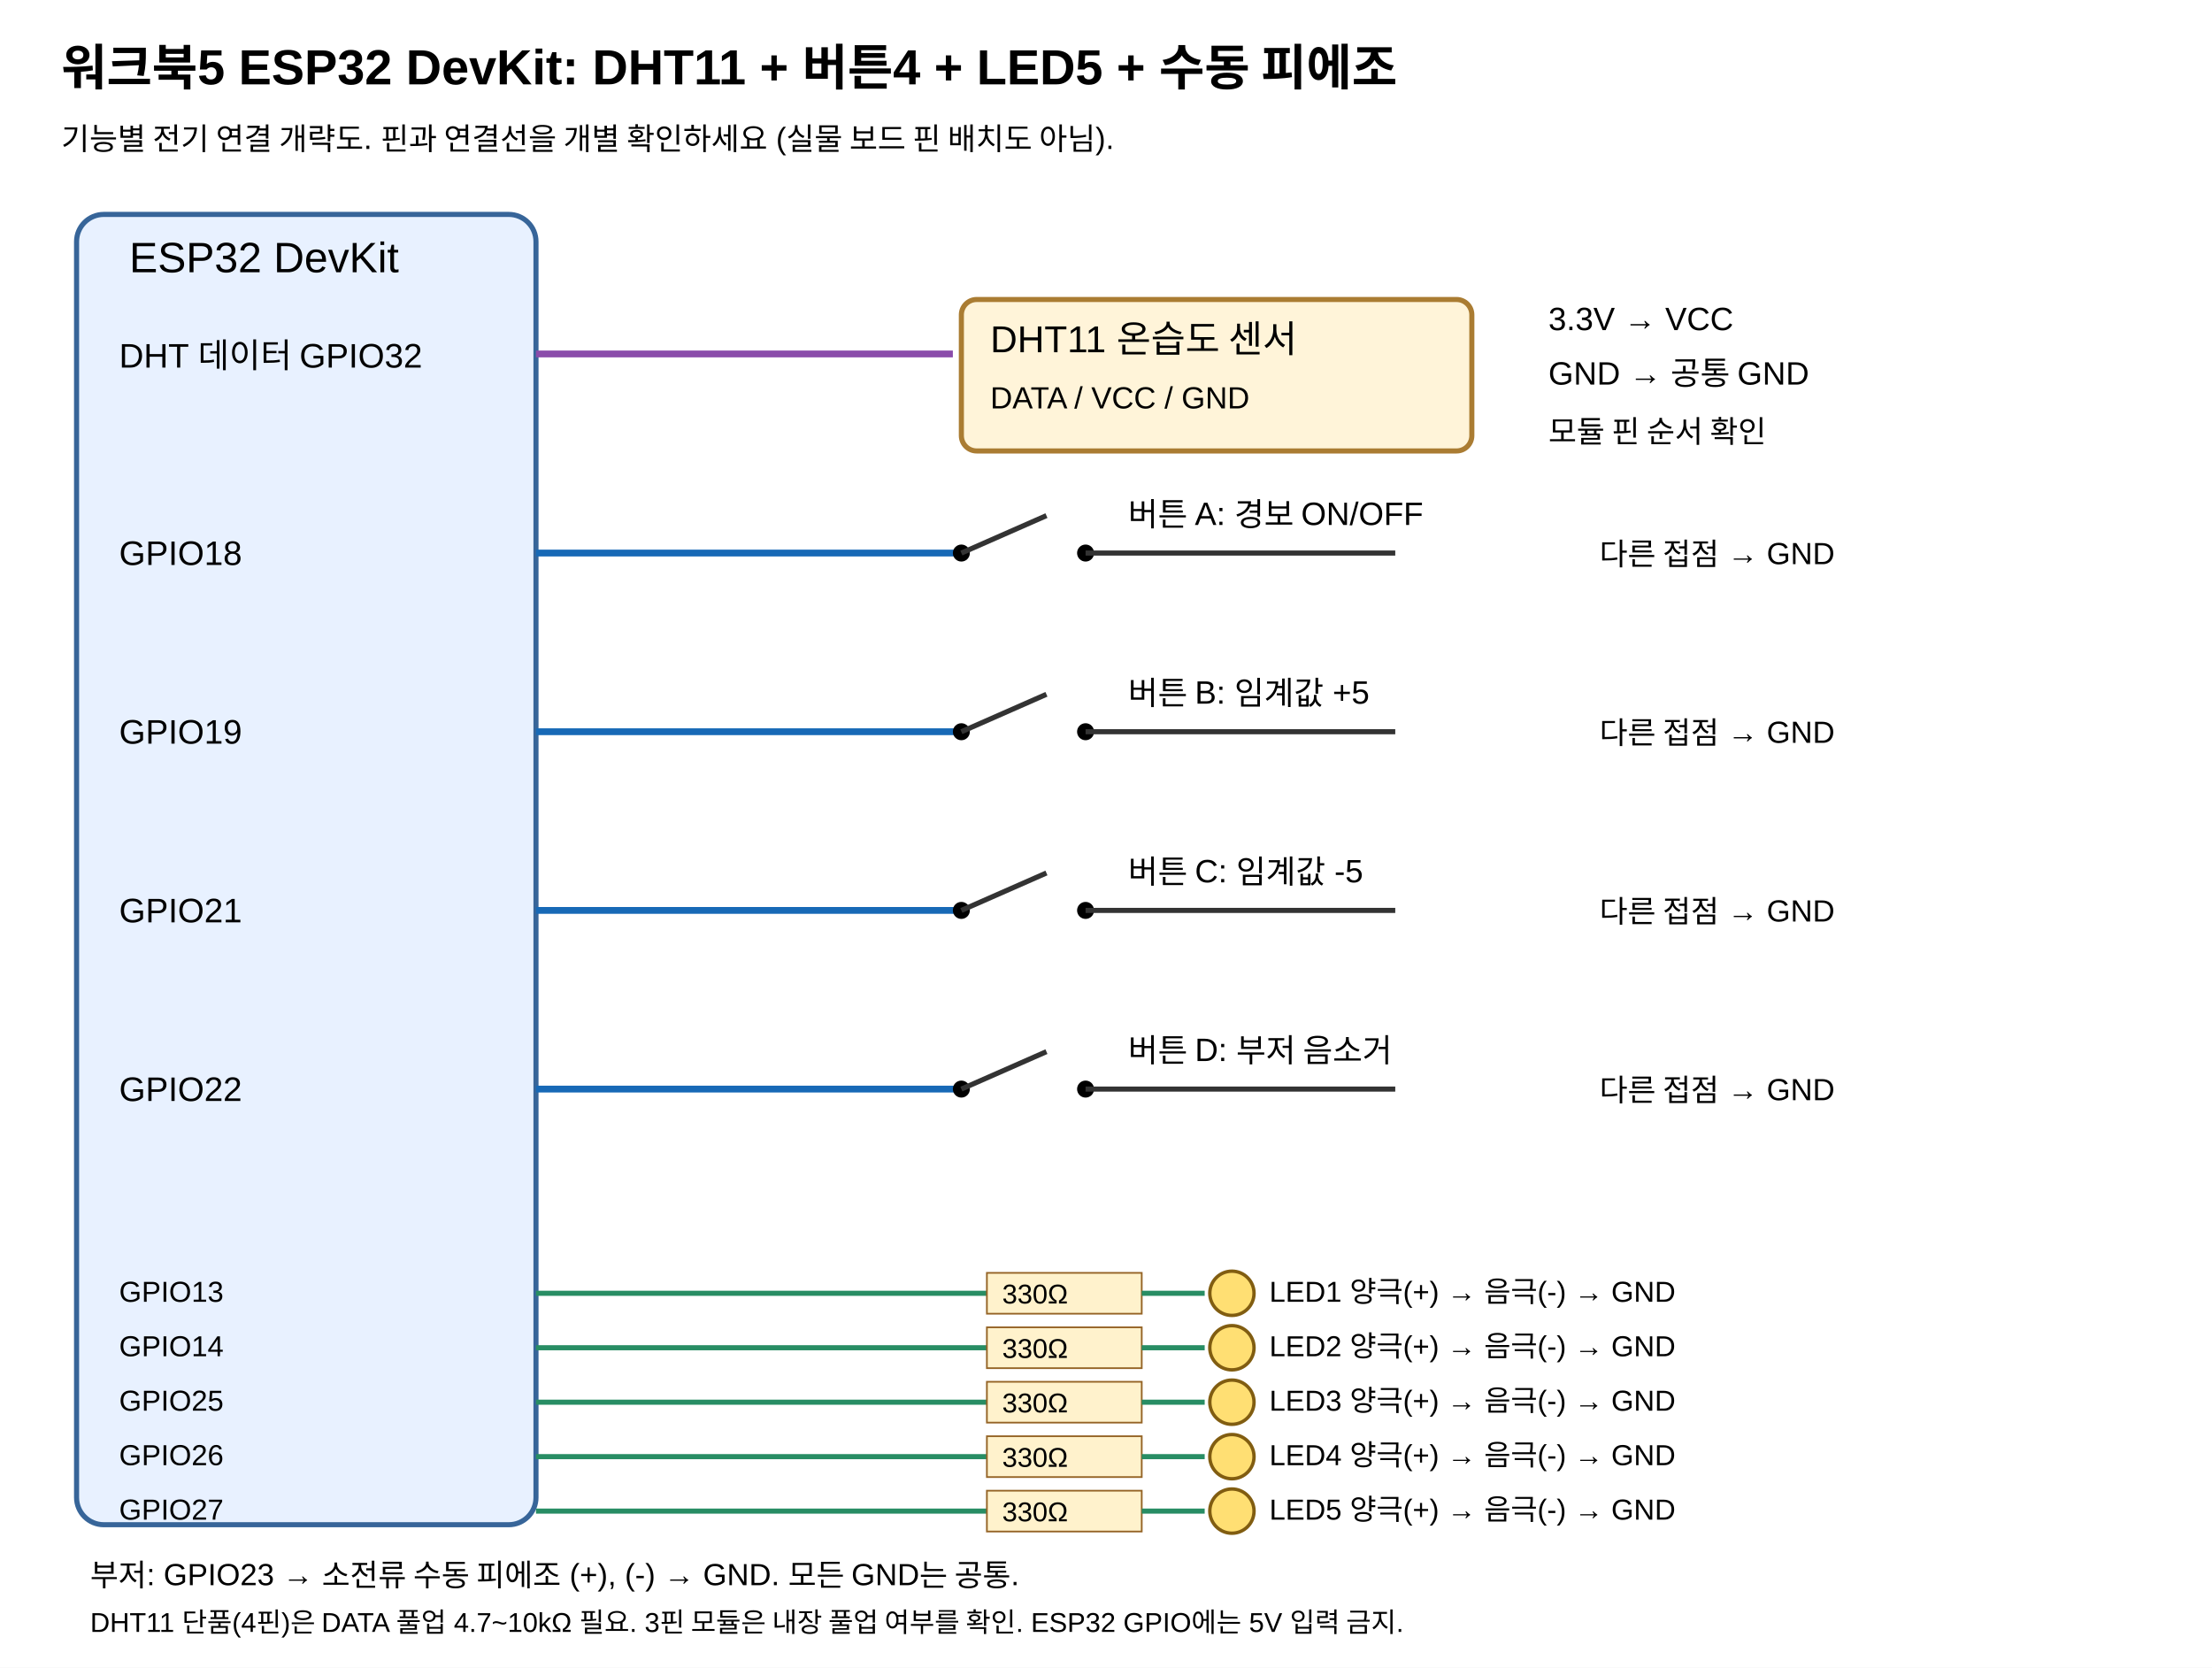
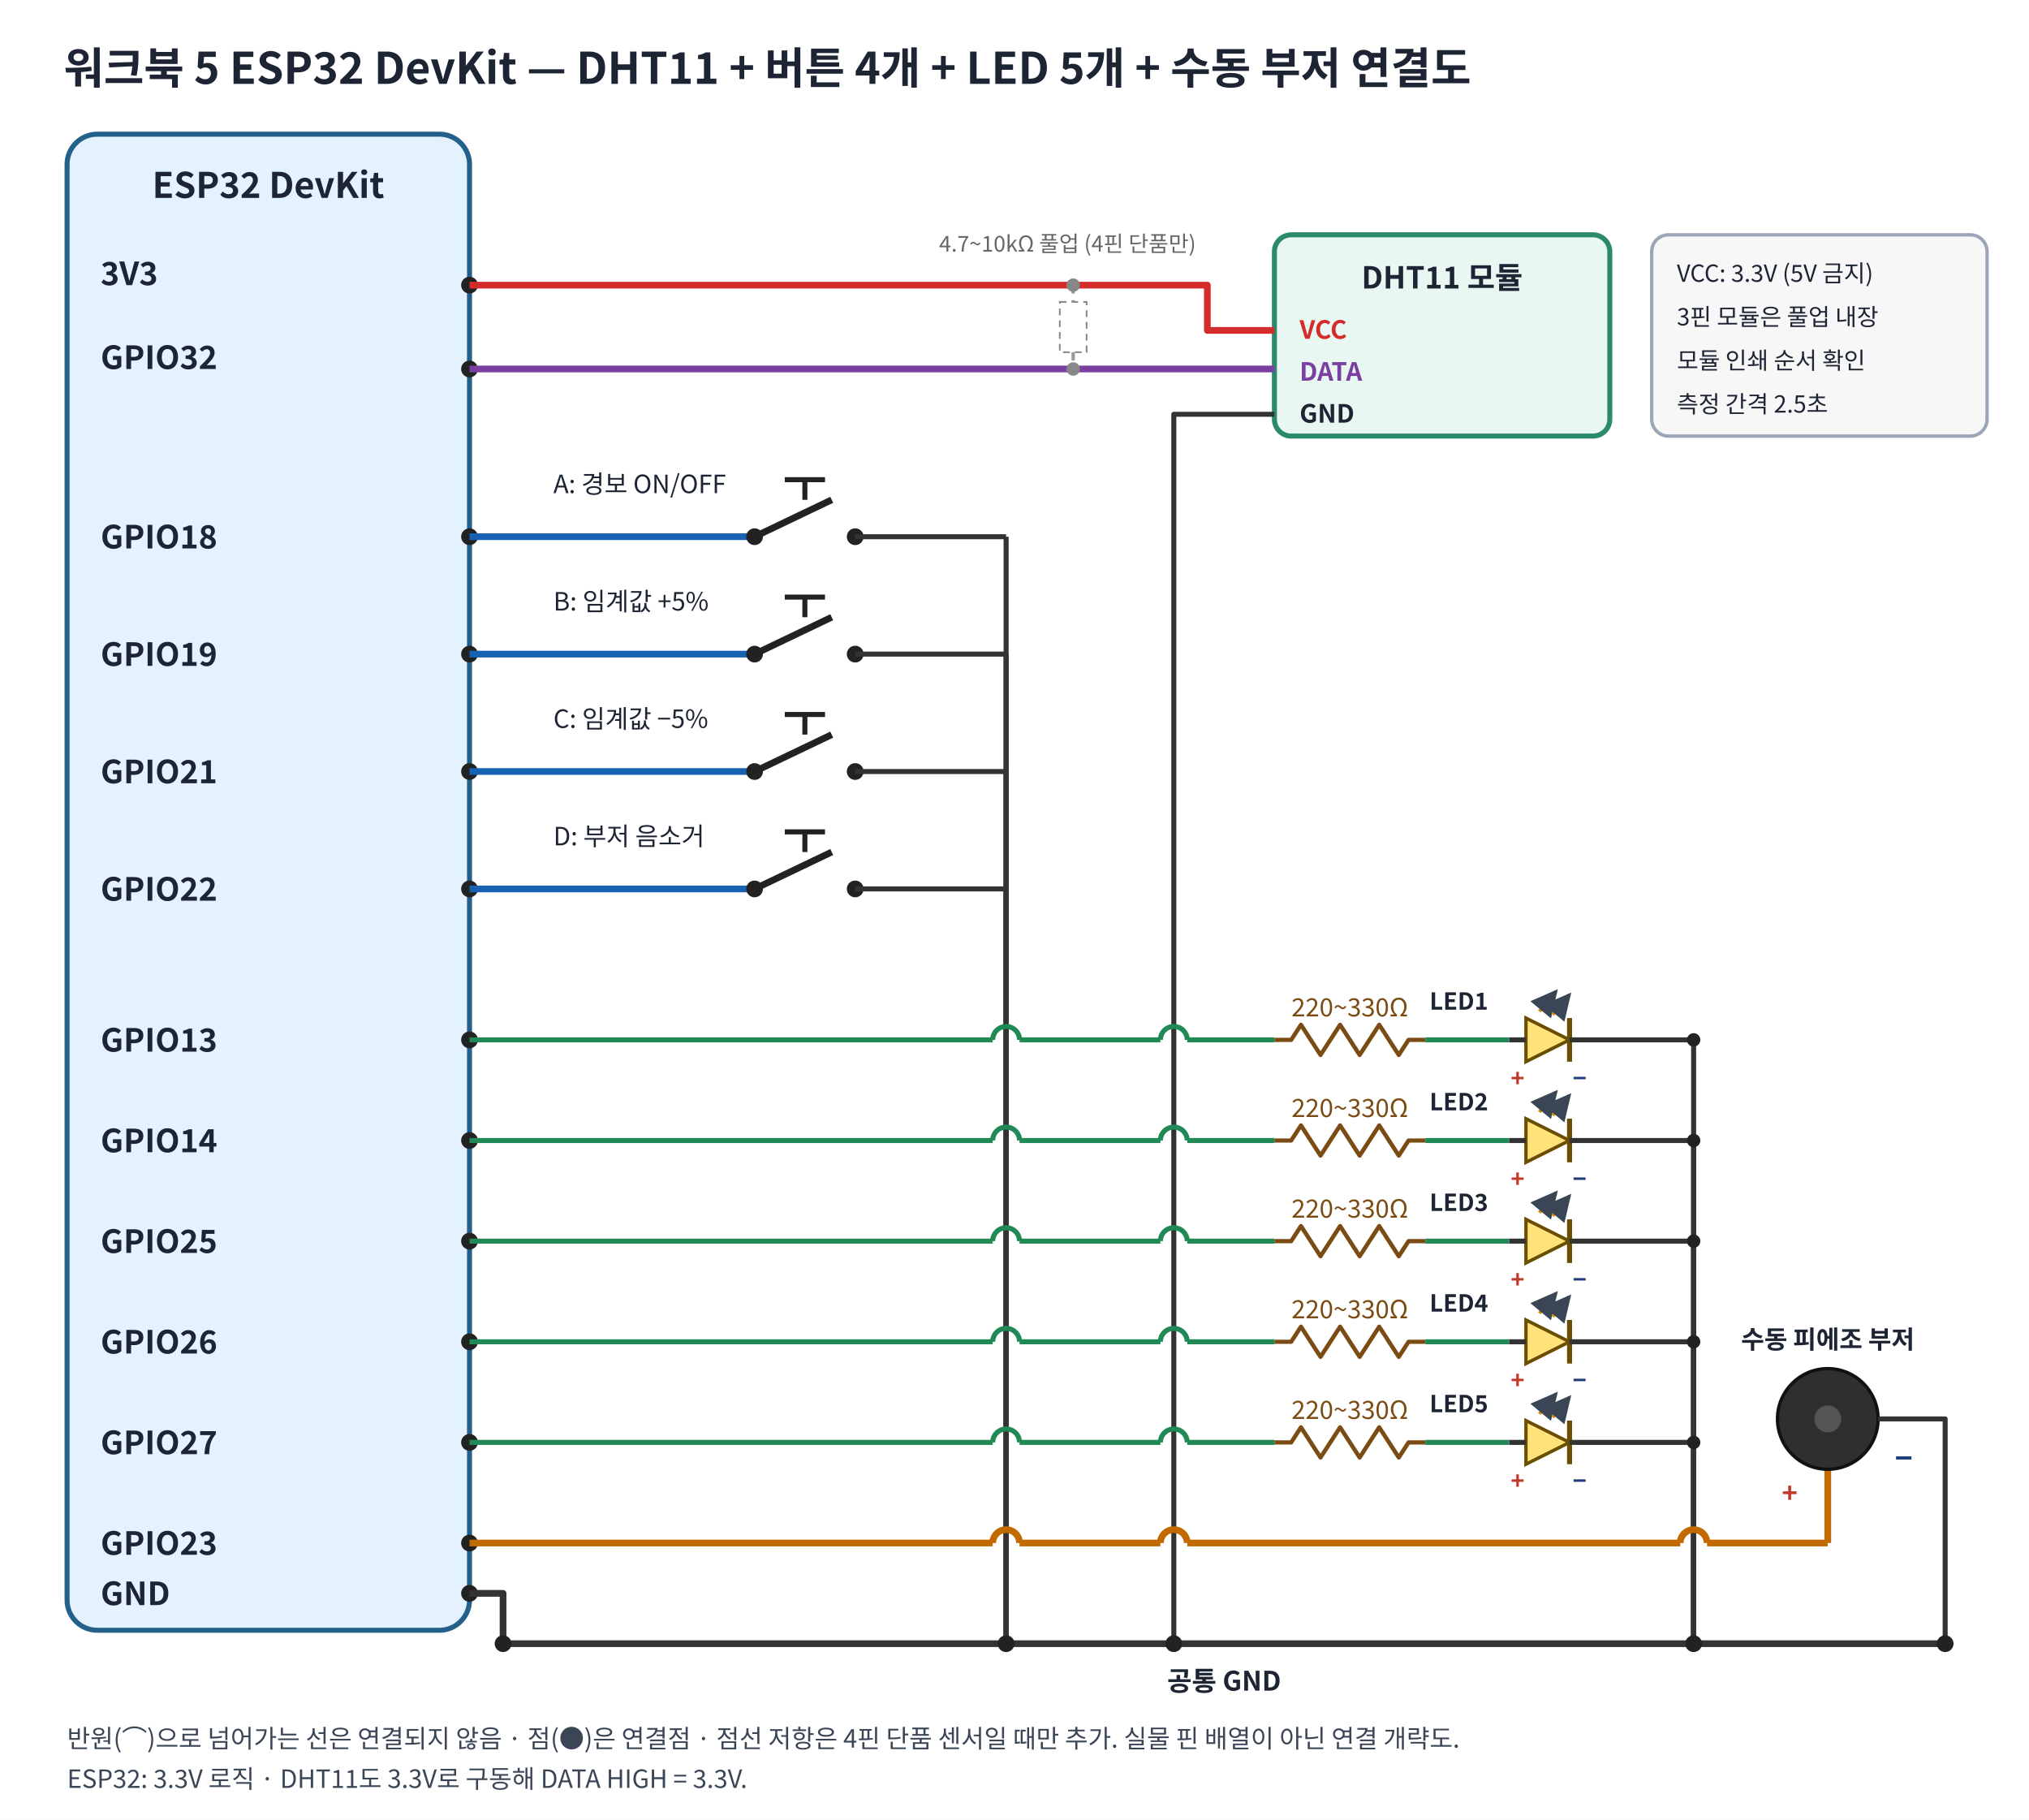
- <svg xmlns="http://www.w3.org/2000/svg" width="1300" height="980" viewBox="0 0 1300 980">
-   <rect width="1300" height="980" fill="#fff" />
-   <g font-family="Arial,sans-serif">
-     <text x="36" y="50" font-size="29" font-weight="bold">워크북5 ESP32 DevKit: DHT11 + 버튼4 + LED5 + 수동 피에조</text>
-     <text x="36" y="88" font-size="18">기능별 전기 연결 개략도. 핀과 연결선을 개별 확인하세요 (실물 보드 핀 배치도 아님).</text>
-     <rect x="45" y="126" width="270" height="770" rx="16" fill="#e8f1ff" stroke="#376599" stroke-width="3" />
-     <text x="76" y="160" font-size="25">ESP32 DevKit</text>
-     <text x="70" y="216" font-size="20">DHT 데이터 GPIO32</text>
-     <path d="M315 208 H560" stroke="#8a4caa" stroke-width="4" />
-     <rect x="565" y="176" width="300" height="89" rx="9" fill="#fff4d9" stroke="#aa7c32" stroke-width="3" />
-     <text x="582" y="207" font-size="22">DHT11 온습도 센서</text>
-     <text x="582" y="240" font-size="18">DATA / VCC / GND</text>
-     <text x="910" y="194" font-size="19">3.3V → VCC</text>
-     <text x="910" y="226" font-size="19">GND → 공통 GND</text>
-     <text x="910" y="260" font-size="18">모듈 핀 순서 확인</text>
-     <text x="70" y="332" font-size="20">GPIO18</text>
-     <path d="M315 325 H565" stroke="#1769b6" stroke-width="4" />
-     <circle cx="565" cy="325" r="5" />
-     <path d="M565 325 l50 -22" stroke="#333" stroke-width="3" />
-     <circle cx="638" cy="325" r="5" />
-     <path d="M638 325 H820" stroke="#333" stroke-width="3" />
-     <text x="663" y="309" font-size="19">버튼 A: 경보 ON/OFF</text>
-     <text x="940" y="332" font-size="18">다른 접점 → GND</text>
-     <text x="70" y="437" font-size="20">GPIO19</text>
-     <path d="M315 430 H565" stroke="#1769b6" stroke-width="4" />
-     <circle cx="565" cy="430" r="5" />
-     <path d="M565 430 l50 -22" stroke="#333" stroke-width="3" />
-     <circle cx="638" cy="430" r="5" />
-     <path d="M638 430 H820" stroke="#333" stroke-width="3" />
-     <text x="663" y="414" font-size="19">버튼 B: 임계값 +5</text>
-     <text x="940" y="437" font-size="18">다른 접점 → GND</text>
-     <text x="70" y="542" font-size="20">GPIO21</text>
-     <path d="M315 535 H565" stroke="#1769b6" stroke-width="4" />
-     <circle cx="565" cy="535" r="5" />
-     <path d="M565 535 l50 -22" stroke="#333" stroke-width="3" />
-     <circle cx="638" cy="535" r="5" />
-     <path d="M638 535 H820" stroke="#333" stroke-width="3" />
-     <text x="663" y="519" font-size="19">버튼 C: 임계값 -5</text>
-     <text x="940" y="542" font-size="18">다른 접점 → GND</text>
-     <text x="70" y="647" font-size="20">GPIO22</text>
-     <path d="M315 640 H565" stroke="#1769b6" stroke-width="4" />
-     <circle cx="565" cy="640" r="5" />
-     <path d="M565 640 l50 -22" stroke="#333" stroke-width="3" />
-     <circle cx="638" cy="640" r="5" />
-     <path d="M638 640 H820" stroke="#333" stroke-width="3" />
-     <text x="663" y="624" font-size="19">버튼 D: 부저 음소거</text>
-     <text x="940" y="647" font-size="18">다른 접점 → GND</text>
-     <text x="70" y="765" font-size="17">GPIO13</text>
-     <path d="M315 760 H580" stroke="#288d64" stroke-width="3" />
-     <rect x="580" y="748" width="91" height="24" fill="#fff2cc" stroke="#956426" />
-     <text x="589" y="766" font-size="16">330Ω</text>
-     <path d="M671 760 H708" stroke="#288d64" stroke-width="3" />
-     <circle cx="724" cy="760" r="13" fill="#ffdf73" stroke="#815d11" stroke-width="2" />
-     <text x="746" y="765" font-size="17">LED1 양극(+) → 음극(-) → GND</text>
-     <text x="70" y="797" font-size="17">GPIO14</text>
-     <path d="M315 792 H580" stroke="#288d64" stroke-width="3" />
-     <rect x="580" y="780" width="91" height="24" fill="#fff2cc" stroke="#956426" />
-     <text x="589" y="798" font-size="16">330Ω</text>
-     <path d="M671 792 H708" stroke="#288d64" stroke-width="3" />
-     <circle cx="724" cy="792" r="13" fill="#ffdf73" stroke="#815d11" stroke-width="2" />
-     <text x="746" y="797" font-size="17">LED2 양극(+) → 음극(-) → GND</text>
-     <text x="70" y="829" font-size="17">GPIO25</text>
-     <path d="M315 824 H580" stroke="#288d64" stroke-width="3" />
-     <rect x="580" y="812" width="91" height="24" fill="#fff2cc" stroke="#956426" />
-     <text x="589" y="830" font-size="16">330Ω</text>
-     <path d="M671 824 H708" stroke="#288d64" stroke-width="3" />
-     <circle cx="724" cy="824" r="13" fill="#ffdf73" stroke="#815d11" stroke-width="2" />
-     <text x="746" y="829" font-size="17">LED3 양극(+) → 음극(-) → GND</text>
-     <text x="70" y="861" font-size="17">GPIO26</text>
-     <path d="M315 856 H580" stroke="#288d64" stroke-width="3" />
-     <rect x="580" y="844" width="91" height="24" fill="#fff2cc" stroke="#956426" />
-     <text x="589" y="862" font-size="16">330Ω</text>
-     <path d="M671 856 H708" stroke="#288d64" stroke-width="3" />
-     <circle cx="724" cy="856" r="13" fill="#ffdf73" stroke="#815d11" stroke-width="2" />
-     <text x="746" y="861" font-size="17">LED4 양극(+) → 음극(-) → GND</text>
-     <text x="70" y="893" font-size="17">GPIO27</text>
-     <path d="M315 888 H580" stroke="#288d64" stroke-width="3" />
-     <rect x="580" y="876" width="91" height="24" fill="#fff2cc" stroke="#956426" />
-     <text x="589" y="894" font-size="16">330Ω</text>
-     <path d="M671 888 H708" stroke="#288d64" stroke-width="3" />
-     <circle cx="724" cy="888" r="13" fill="#ffdf73" stroke="#815d11" stroke-width="2" />
-     <text x="746" y="893" font-size="17">LED5 양극(+) → 음극(-) → GND</text>
-     <text x="53" y="932" font-size="18">부저: GPIO23 → 소전류 수동 피에조 (+), (-) → GND. 모든 GND는 공통.</text>
-     <text x="53" y="959" font-size="16">DHT11 단품(4핀)은 DATA 풀업 4.7~10kΩ 필요. 3핀 모듈은 내장 풀업 여부를 확인. ESP32 GPIO에는 5V 입력 금지.</text>
+ <svg xmlns="http://www.w3.org/2000/svg" width="1210" height="1085" viewBox="0 0 1210 1085">
+   <defs>
+     <marker id="arr" viewBox="0 0 10 10" refX="9" refY="5" markerWidth="8" markerHeight="8" orient="auto-start-reverse">
+       <path d="M0 0 L10 5 L0 10 z" fill="#3a4556" />
+     </marker>
+   </defs>
+   <rect width="1210" height="1085" fill="#ffffff" />
+   <g font-family="'Noto Sans CJK KR','Malgun Gothic','Apple SD Gothic Neo',sans-serif" fill="#1d2433">
+     <text x="38" y="50" font-size="26" font-weight="bold" fill="#1d2433" text-anchor="start">워크북 5 ESP32 DevKit — DHT11 + 버튼 4개 + LED 5개 + 수동 부저 연결도</text>
+     <rect x="40" y="80" width="240" height="892" rx="18" fill="#e4f1ff" stroke="#23618a" stroke-width="3" />
+     <text x="160" y="118" font-size="21" font-weight="bold" fill="#1d2433" text-anchor="middle">ESP32 DevKit</text>
+     <text x="60" y="170" font-size="19" font-weight="bold" fill="#1d2433" text-anchor="start">3V3</text>
+     <circle cx="280" cy="170" r="5" fill="#222" />
+     <text x="60" y="220" font-size="19" font-weight="bold" fill="#1d2433" text-anchor="start">GPIO32</text>
+     <circle cx="280" cy="220" r="5" fill="#222" />
+     <rect x="760" y="140" width="200" height="120" rx="10" fill="#e9f7f2" stroke="#2b8a6e" stroke-width="3" />
+     <text x="860" y="172" font-size="18" font-weight="bold" fill="#1d2433" text-anchor="middle">DHT11 모듈</text>
+     <text x="775" y="202" font-size="15" font-weight="bold" fill="#d42b2b" text-anchor="start">VCC</text>
+     <text x="775" y="227" font-size="15" font-weight="bold" fill="#7a3fa0" text-anchor="start">DATA</text>
+     <text x="775" y="252" font-size="15" font-weight="bold" fill="#1d2433" text-anchor="start">GND</text>
+     <path d="M280 170 L720 170 L720 197 L760 197" stroke="#d42b2b" stroke-width="4" fill="none" stroke-linejoin="round" />
+     <path d="M280 220 L760 220" stroke="#7a3fa0" stroke-width="4" fill="none" stroke-linejoin="round" />
+     <path d="M760 247 L700 247 L700 980" stroke="#333" stroke-width="3" fill="none" stroke-linejoin="round" />
+     <g opacity="0.85">
+       <path d="M640 170 L640 180" stroke="#888" stroke-width="2" fill="none" stroke-linejoin="round" stroke-dasharray="5 4" />
+       <path d="M640 180 L640 210" stroke="#888" stroke-width="2" fill="none" stroke-linejoin="round" stroke-dasharray="5 4" />
+       <path d="M640 210 L640 220" stroke="#888" stroke-width="2" fill="none" stroke-linejoin="round" stroke-dasharray="5 4" />
+     </g>
+     <rect x="632" y="180" width="16" height="30" fill="#fff" stroke="#888" stroke-dasharray="4 3" />
+     <circle cx="640" cy="170" r="4" fill="#888" />
+     <circle cx="640" cy="220" r="4" fill="#888" />
+     <text x="560" y="150" font-size="13" font-weight="normal" fill="#666" text-anchor="start">4.7~10kΩ 풀업 (4핀 단품만)</text>
+     <rect x="985" y="140" width="200" height="120" rx="10" fill="#f7f7f7" stroke="#9aa5b5" stroke-width="2" />
+     <text x="1000" y="168" font-size="14" font-weight="normal" fill="#1d2433" text-anchor="start">VCC: 3.3V (5V 금지)</text>
+     <text x="1000" y="194" font-size="14" font-weight="normal" fill="#1d2433" text-anchor="start">3핀 모듈은 풀업 내장</text>
+     <text x="1000" y="220" font-size="14" font-weight="normal" fill="#1d2433" text-anchor="start">모듈 인쇄 순서 확인</text>
+     <text x="1000" y="246" font-size="14" font-weight="normal" fill="#1d2433" text-anchor="start">측정 간격 2.5초</text>
+     <text x="60" y="327" font-size="19" font-weight="bold" fill="#1d2433" text-anchor="start">GPIO18</text>
+     <circle cx="280" cy="320" r="5" fill="#222" />
+     <path d="M280 320 L450 320" stroke="#1762b3" stroke-width="4" fill="none" stroke-linejoin="round" />
+     <circle cx="450" cy="320" r="5" fill="#222" />
+     <circle cx="510" cy="320" r="5" fill="#222" />
+     <path d="M450 320 L496 298" stroke="#222" stroke-width="4" fill="none" stroke-linejoin="round" />
+     <path d="M468 286 L492 286" stroke="#222" stroke-width="3" fill="none" stroke-linejoin="round" />
+     <path d="M480 286 L480 298" stroke="#222" stroke-width="3" fill="none" stroke-linejoin="round" />
+     <path d="M510 320 L600 320" stroke="#333" stroke-width="3" fill="none" stroke-linejoin="round" />
+     <path d="M600 320 L600 980" stroke="#333" stroke-width="3" fill="none" stroke-linejoin="round" />
+     <text x="330" y="294" font-size="15" font-weight="normal" fill="#1d2433" text-anchor="start">A: 경보 ON/OFF</text>
+     <text x="60" y="397" font-size="19" font-weight="bold" fill="#1d2433" text-anchor="start">GPIO19</text>
+     <circle cx="280" cy="390" r="5" fill="#222" />
+     <path d="M280 390 L450 390" stroke="#1762b3" stroke-width="4" fill="none" stroke-linejoin="round" />
+     <circle cx="450" cy="390" r="5" fill="#222" />
+     <circle cx="510" cy="390" r="5" fill="#222" />
+     <path d="M450 390 L496 368" stroke="#222" stroke-width="4" fill="none" stroke-linejoin="round" />
+     <path d="M468 356 L492 356" stroke="#222" stroke-width="3" fill="none" stroke-linejoin="round" />
+     <path d="M480 356 L480 368" stroke="#222" stroke-width="3" fill="none" stroke-linejoin="round" />
+     <path d="M510 390 L600 390" stroke="#333" stroke-width="3" fill="none" stroke-linejoin="round" />
+     <path d="M600 390 L600 980" stroke="#333" stroke-width="3" fill="none" stroke-linejoin="round" />
+     <text x="330" y="364" font-size="15" font-weight="normal" fill="#1d2433" text-anchor="start">B: 임계값 +5%</text>
+     <text x="60" y="467" font-size="19" font-weight="bold" fill="#1d2433" text-anchor="start">GPIO21</text>
+     <circle cx="280" cy="460" r="5" fill="#222" />
+     <path d="M280 460 L450 460" stroke="#1762b3" stroke-width="4" fill="none" stroke-linejoin="round" />
+     <circle cx="450" cy="460" r="5" fill="#222" />
+     <circle cx="510" cy="460" r="5" fill="#222" />
+     <path d="M450 460 L496 438" stroke="#222" stroke-width="4" fill="none" stroke-linejoin="round" />
+     <path d="M468 426 L492 426" stroke="#222" stroke-width="3" fill="none" stroke-linejoin="round" />
+     <path d="M480 426 L480 438" stroke="#222" stroke-width="3" fill="none" stroke-linejoin="round" />
+     <path d="M510 460 L600 460" stroke="#333" stroke-width="3" fill="none" stroke-linejoin="round" />
+     <path d="M600 460 L600 980" stroke="#333" stroke-width="3" fill="none" stroke-linejoin="round" />
+     <text x="330" y="434" font-size="15" font-weight="normal" fill="#1d2433" text-anchor="start">C: 임계값 −5%</text>
+     <text x="60" y="537" font-size="19" font-weight="bold" fill="#1d2433" text-anchor="start">GPIO22</text>
+     <circle cx="280" cy="530" r="5" fill="#222" />
+     <path d="M280 530 L450 530" stroke="#1762b3" stroke-width="4" fill="none" stroke-linejoin="round" />
+     <circle cx="450" cy="530" r="5" fill="#222" />
+     <circle cx="510" cy="530" r="5" fill="#222" />
+     <path d="M450 530 L496 508" stroke="#222" stroke-width="4" fill="none" stroke-linejoin="round" />
+     <path d="M468 496 L492 496" stroke="#222" stroke-width="3" fill="none" stroke-linejoin="round" />
+     <path d="M480 496 L480 508" stroke="#222" stroke-width="3" fill="none" stroke-linejoin="round" />
+     <path d="M510 530 L600 530" stroke="#333" stroke-width="3" fill="none" stroke-linejoin="round" />
+     <path d="M600 530 L600 980" stroke="#333" stroke-width="3" fill="none" stroke-linejoin="round" />
+     <text x="330" y="504" font-size="15" font-weight="normal" fill="#1d2433" text-anchor="start">D: 부저 음소거</text>
+     <text x="60" y="627" font-size="19" font-weight="bold" fill="#1d2433" text-anchor="start">GPIO13</text>
+     <circle cx="280" cy="620" r="5" fill="#222" />
+     <path d="M280 620 L592 620" stroke="#208956" stroke-width="3" fill="none" stroke-linejoin="round" />
+     <path d="M592 620 A8 8 0 0 1 608 620" stroke="#208956" stroke-width="3" fill="none" />
+     <path d="M608 620 L692 620" stroke="#208956" stroke-width="3" fill="none" stroke-linejoin="round" />
+     <path d="M692 620 A8 8 0 0 1 708 620" stroke="#208956" stroke-width="3" fill="none" />
+     <path d="M708 620 L760 620" stroke="#208956" stroke-width="3" fill="none" stroke-linejoin="round" />
+     <path d="M760 620 L770 620 L775.833 611 L787.5 629 L799.167 611 L810.833 629 L822.5 611 L834.167 629 L840 620 L850 620" stroke="#7a4b12" stroke-width="2.5" fill="none" stroke-linejoin="round" />
+     <text x="805.0" y="606" font-size="15" font-weight="normal" fill="#7a4b12" text-anchor="middle">220~330Ω</text>
+     <path d="M850 620 L900 620" stroke="#208956" stroke-width="3" fill="none" stroke-linejoin="round" />
+     <path d="M910 607 L910 633 L936 620 z" fill="#ffe27a" stroke="#6b4e00" stroke-width="2" />
+     <path d="M936 607 L936 633" stroke="#6b4e00" stroke-width="3" fill="none" stroke-linejoin="round" />
+     <path d="M900 620 L910 620" stroke="#333" stroke-width="3" fill="none" stroke-linejoin="round" />
+     <path d="M918 603 L928 591" stroke="#d48a00" stroke-width="2" fill="none" stroke-linejoin="round" marker-end="url(#arr)" />
+     <path d="M926 605 L936 593" stroke="#d48a00" stroke-width="2" fill="none" stroke-linejoin="round" marker-end="url(#arr)" />
+     <text x="905" y="648" font-size="14" font-weight="bold" fill="#c0392b" text-anchor="middle">+</text>
+     <text x="942" y="648" font-size="14" font-weight="bold" fill="#1f3d7a" text-anchor="middle">−</text>
+     <text x="870" y="602" font-size="14" font-weight="bold" fill="#1d2433" text-anchor="middle">LED1</text>
+     <path d="M936 620 L1010 620 L1010 980" stroke="#333" stroke-width="3" fill="none" stroke-linejoin="round" />
+     <circle cx="1010" cy="620" r="4" fill="#222" />
+     <text x="60" y="687" font-size="19" font-weight="bold" fill="#1d2433" text-anchor="start">GPIO14</text>
+     <circle cx="280" cy="680" r="5" fill="#222" />
+     <path d="M280 680 L592 680" stroke="#208956" stroke-width="3" fill="none" stroke-linejoin="round" />
+     <path d="M592 680 A8 8 0 0 1 608 680" stroke="#208956" stroke-width="3" fill="none" />
+     <path d="M608 680 L692 680" stroke="#208956" stroke-width="3" fill="none" stroke-linejoin="round" />
+     <path d="M692 680 A8 8 0 0 1 708 680" stroke="#208956" stroke-width="3" fill="none" />
+     <path d="M708 680 L760 680" stroke="#208956" stroke-width="3" fill="none" stroke-linejoin="round" />
+     <path d="M760 680 L770 680 L775.833 671 L787.5 689 L799.167 671 L810.833 689 L822.5 671 L834.167 689 L840 680 L850 680" stroke="#7a4b12" stroke-width="2.5" fill="none" stroke-linejoin="round" />
+     <text x="805.0" y="666" font-size="15" font-weight="normal" fill="#7a4b12" text-anchor="middle">220~330Ω</text>
+     <path d="M850 680 L900 680" stroke="#208956" stroke-width="3" fill="none" stroke-linejoin="round" />
+     <path d="M910 667 L910 693 L936 680 z" fill="#ffe27a" stroke="#6b4e00" stroke-width="2" />
+     <path d="M936 667 L936 693" stroke="#6b4e00" stroke-width="3" fill="none" stroke-linejoin="round" />
+     <path d="M900 680 L910 680" stroke="#333" stroke-width="3" fill="none" stroke-linejoin="round" />
+     <path d="M918 663 L928 651" stroke="#d48a00" stroke-width="2" fill="none" stroke-linejoin="round" marker-end="url(#arr)" />
+     <path d="M926 665 L936 653" stroke="#d48a00" stroke-width="2" fill="none" stroke-linejoin="round" marker-end="url(#arr)" />
+     <text x="905" y="708" font-size="14" font-weight="bold" fill="#c0392b" text-anchor="middle">+</text>
+     <text x="942" y="708" font-size="14" font-weight="bold" fill="#1f3d7a" text-anchor="middle">−</text>
+     <text x="870" y="662" font-size="14" font-weight="bold" fill="#1d2433" text-anchor="middle">LED2</text>
+     <path d="M936 680 L1010 680 L1010 980" stroke="#333" stroke-width="3" fill="none" stroke-linejoin="round" />
+     <circle cx="1010" cy="680" r="4" fill="#222" />
+     <text x="60" y="747" font-size="19" font-weight="bold" fill="#1d2433" text-anchor="start">GPIO25</text>
+     <circle cx="280" cy="740" r="5" fill="#222" />
+     <path d="M280 740 L592 740" stroke="#208956" stroke-width="3" fill="none" stroke-linejoin="round" />
+     <path d="M592 740 A8 8 0 0 1 608 740" stroke="#208956" stroke-width="3" fill="none" />
+     <path d="M608 740 L692 740" stroke="#208956" stroke-width="3" fill="none" stroke-linejoin="round" />
+     <path d="M692 740 A8 8 0 0 1 708 740" stroke="#208956" stroke-width="3" fill="none" />
+     <path d="M708 740 L760 740" stroke="#208956" stroke-width="3" fill="none" stroke-linejoin="round" />
+     <path d="M760 740 L770 740 L775.833 731 L787.5 749 L799.167 731 L810.833 749 L822.5 731 L834.167 749 L840 740 L850 740" stroke="#7a4b12" stroke-width="2.5" fill="none" stroke-linejoin="round" />
+     <text x="805.0" y="726" font-size="15" font-weight="normal" fill="#7a4b12" text-anchor="middle">220~330Ω</text>
+     <path d="M850 740 L900 740" stroke="#208956" stroke-width="3" fill="none" stroke-linejoin="round" />
+     <path d="M910 727 L910 753 L936 740 z" fill="#ffe27a" stroke="#6b4e00" stroke-width="2" />
+     <path d="M936 727 L936 753" stroke="#6b4e00" stroke-width="3" fill="none" stroke-linejoin="round" />
+     <path d="M900 740 L910 740" stroke="#333" stroke-width="3" fill="none" stroke-linejoin="round" />
+     <path d="M918 723 L928 711" stroke="#d48a00" stroke-width="2" fill="none" stroke-linejoin="round" marker-end="url(#arr)" />
+     <path d="M926 725 L936 713" stroke="#d48a00" stroke-width="2" fill="none" stroke-linejoin="round" marker-end="url(#arr)" />
+     <text x="905" y="768" font-size="14" font-weight="bold" fill="#c0392b" text-anchor="middle">+</text>
+     <text x="942" y="768" font-size="14" font-weight="bold" fill="#1f3d7a" text-anchor="middle">−</text>
+     <text x="870" y="722" font-size="14" font-weight="bold" fill="#1d2433" text-anchor="middle">LED3</text>
+     <path d="M936 740 L1010 740 L1010 980" stroke="#333" stroke-width="3" fill="none" stroke-linejoin="round" />
+     <circle cx="1010" cy="740" r="4" fill="#222" />
+     <text x="60" y="807" font-size="19" font-weight="bold" fill="#1d2433" text-anchor="start">GPIO26</text>
+     <circle cx="280" cy="800" r="5" fill="#222" />
+     <path d="M280 800 L592 800" stroke="#208956" stroke-width="3" fill="none" stroke-linejoin="round" />
+     <path d="M592 800 A8 8 0 0 1 608 800" stroke="#208956" stroke-width="3" fill="none" />
+     <path d="M608 800 L692 800" stroke="#208956" stroke-width="3" fill="none" stroke-linejoin="round" />
+     <path d="M692 800 A8 8 0 0 1 708 800" stroke="#208956" stroke-width="3" fill="none" />
+     <path d="M708 800 L760 800" stroke="#208956" stroke-width="3" fill="none" stroke-linejoin="round" />
+     <path d="M760 800 L770 800 L775.833 791 L787.5 809 L799.167 791 L810.833 809 L822.5 791 L834.167 809 L840 800 L850 800" stroke="#7a4b12" stroke-width="2.5" fill="none" stroke-linejoin="round" />
+     <text x="805.0" y="786" font-size="15" font-weight="normal" fill="#7a4b12" text-anchor="middle">220~330Ω</text>
+     <path d="M850 800 L900 800" stroke="#208956" stroke-width="3" fill="none" stroke-linejoin="round" />
+     <path d="M910 787 L910 813 L936 800 z" fill="#ffe27a" stroke="#6b4e00" stroke-width="2" />
+     <path d="M936 787 L936 813" stroke="#6b4e00" stroke-width="3" fill="none" stroke-linejoin="round" />
+     <path d="M900 800 L910 800" stroke="#333" stroke-width="3" fill="none" stroke-linejoin="round" />
+     <path d="M918 783 L928 771" stroke="#d48a00" stroke-width="2" fill="none" stroke-linejoin="round" marker-end="url(#arr)" />
+     <path d="M926 785 L936 773" stroke="#d48a00" stroke-width="2" fill="none" stroke-linejoin="round" marker-end="url(#arr)" />
+     <text x="905" y="828" font-size="14" font-weight="bold" fill="#c0392b" text-anchor="middle">+</text>
+     <text x="942" y="828" font-size="14" font-weight="bold" fill="#1f3d7a" text-anchor="middle">−</text>
+     <text x="870" y="782" font-size="14" font-weight="bold" fill="#1d2433" text-anchor="middle">LED4</text>
+     <path d="M936 800 L1010 800 L1010 980" stroke="#333" stroke-width="3" fill="none" stroke-linejoin="round" />
+     <circle cx="1010" cy="800" r="4" fill="#222" />
+     <text x="60" y="867" font-size="19" font-weight="bold" fill="#1d2433" text-anchor="start">GPIO27</text>
+     <circle cx="280" cy="860" r="5" fill="#222" />
+     <path d="M280 860 L592 860" stroke="#208956" stroke-width="3" fill="none" stroke-linejoin="round" />
+     <path d="M592 860 A8 8 0 0 1 608 860" stroke="#208956" stroke-width="3" fill="none" />
+     <path d="M608 860 L692 860" stroke="#208956" stroke-width="3" fill="none" stroke-linejoin="round" />
+     <path d="M692 860 A8 8 0 0 1 708 860" stroke="#208956" stroke-width="3" fill="none" />
+     <path d="M708 860 L760 860" stroke="#208956" stroke-width="3" fill="none" stroke-linejoin="round" />
+     <path d="M760 860 L770 860 L775.833 851 L787.5 869 L799.167 851 L810.833 869 L822.5 851 L834.167 869 L840 860 L850 860" stroke="#7a4b12" stroke-width="2.5" fill="none" stroke-linejoin="round" />
+     <text x="805.0" y="846" font-size="15" font-weight="normal" fill="#7a4b12" text-anchor="middle">220~330Ω</text>
+     <path d="M850 860 L900 860" stroke="#208956" stroke-width="3" fill="none" stroke-linejoin="round" />
+     <path d="M910 847 L910 873 L936 860 z" fill="#ffe27a" stroke="#6b4e00" stroke-width="2" />
+     <path d="M936 847 L936 873" stroke="#6b4e00" stroke-width="3" fill="none" stroke-linejoin="round" />
+     <path d="M900 860 L910 860" stroke="#333" stroke-width="3" fill="none" stroke-linejoin="round" />
+     <path d="M918 843 L928 831" stroke="#d48a00" stroke-width="2" fill="none" stroke-linejoin="round" marker-end="url(#arr)" />
+     <path d="M926 845 L936 833" stroke="#d48a00" stroke-width="2" fill="none" stroke-linejoin="round" marker-end="url(#arr)" />
+     <text x="905" y="888" font-size="14" font-weight="bold" fill="#c0392b" text-anchor="middle">+</text>
+     <text x="942" y="888" font-size="14" font-weight="bold" fill="#1f3d7a" text-anchor="middle">−</text>
+     <text x="870" y="842" font-size="14" font-weight="bold" fill="#1d2433" text-anchor="middle">LED5</text>
+     <path d="M936 860 L1010 860 L1010 980" stroke="#333" stroke-width="3" fill="none" stroke-linejoin="round" />
+     <circle cx="1010" cy="860" r="4" fill="#222" />
+     <text x="60" y="927" font-size="19" font-weight="bold" fill="#1d2433" text-anchor="start">GPIO23</text>
+     <circle cx="280" cy="920" r="5" fill="#222" />
+     <path d="M280 920 L592 920" stroke="#c26a00" stroke-width="4" fill="none" stroke-linejoin="round" />
+     <path d="M592 920 A8 8 0 0 1 608 920" stroke="#c26a00" stroke-width="4" fill="none" />
+     <path d="M608 920 L692 920" stroke="#c26a00" stroke-width="4" fill="none" stroke-linejoin="round" />
+     <path d="M692 920 A8 8 0 0 1 708 920" stroke="#c26a00" stroke-width="4" fill="none" />
+     <path d="M708 920 L1002 920" stroke="#c26a00" stroke-width="4" fill="none" stroke-linejoin="round" />
+     <path d="M1002 920 A8 8 0 0 1 1018 920" stroke="#c26a00" stroke-width="4" fill="none" />
+     <path d="M1018 920 L1090 920" stroke="#c26a00" stroke-width="4" fill="none" stroke-linejoin="round" />
+     <path d="M1090 920 L1090 876" stroke="#c26a00" stroke-width="4" fill="none" stroke-linejoin="round" />
+     <circle cx="1090" cy="846" r="30" fill="#2f2f2f" stroke="#111" stroke-width="2" />
+     <circle cx="1090" cy="846" r="8" fill="#555" />
+     <text x="1090" y="804" font-size="15" font-weight="bold" fill="#1d2433" text-anchor="middle">수동 피에조 부저</text>
+     <text x="1072" y="896" font-size="16" font-weight="bold" fill="#c0392b" text-anchor="end">+</text>
+     <text x="1130" y="876" font-size="18" font-weight="bold" fill="#1f3d7a" text-anchor="start">−</text>
+     <path d="M1120 846 L1160 846 L1160 980" stroke="#333" stroke-width="3" fill="none" stroke-linejoin="round" />
+     <text x="60" y="957" font-size="19" font-weight="bold" fill="#1d2433" text-anchor="start">GND</text>
+     <circle cx="280" cy="950" r="5" fill="#222" />
+     <path d="M280 950 L300 950 L300 980 L1160 980" stroke="#333" stroke-width="4" fill="none" stroke-linejoin="round" />
+     <circle cx="300" cy="980" r="5" fill="#222" />
+     <circle cx="600" cy="980" r="5" fill="#222" />
+     <circle cx="700" cy="980" r="5" fill="#222" />
+     <circle cx="1010" cy="980" r="5" fill="#222" />
+     <circle cx="1160" cy="980" r="5" fill="#222" />
+     <text x="730" y="1008" font-size="16" font-weight="bold" fill="#1d2433" text-anchor="middle">공통 GND</text>
+     <text x="40" y="1042" font-size="15" font-weight="normal" fill="#3a4556" text-anchor="start">반원(⌒)으로 넘어가는 선은 연결되지 않음 · 점(●)은 연결점 · 점선 저항은 4핀 단품 센서일 때만 추가. 실물 핀 배열이 아닌 연결 개략도.</text>
+     <text x="40" y="1066" font-size="15" font-weight="normal" fill="#3a4556" text-anchor="start">ESP32: 3.3V 로직 · DHT11도 3.3V로 구동해 DATA HIGH = 3.3V.</text>
  </g>
</svg>
